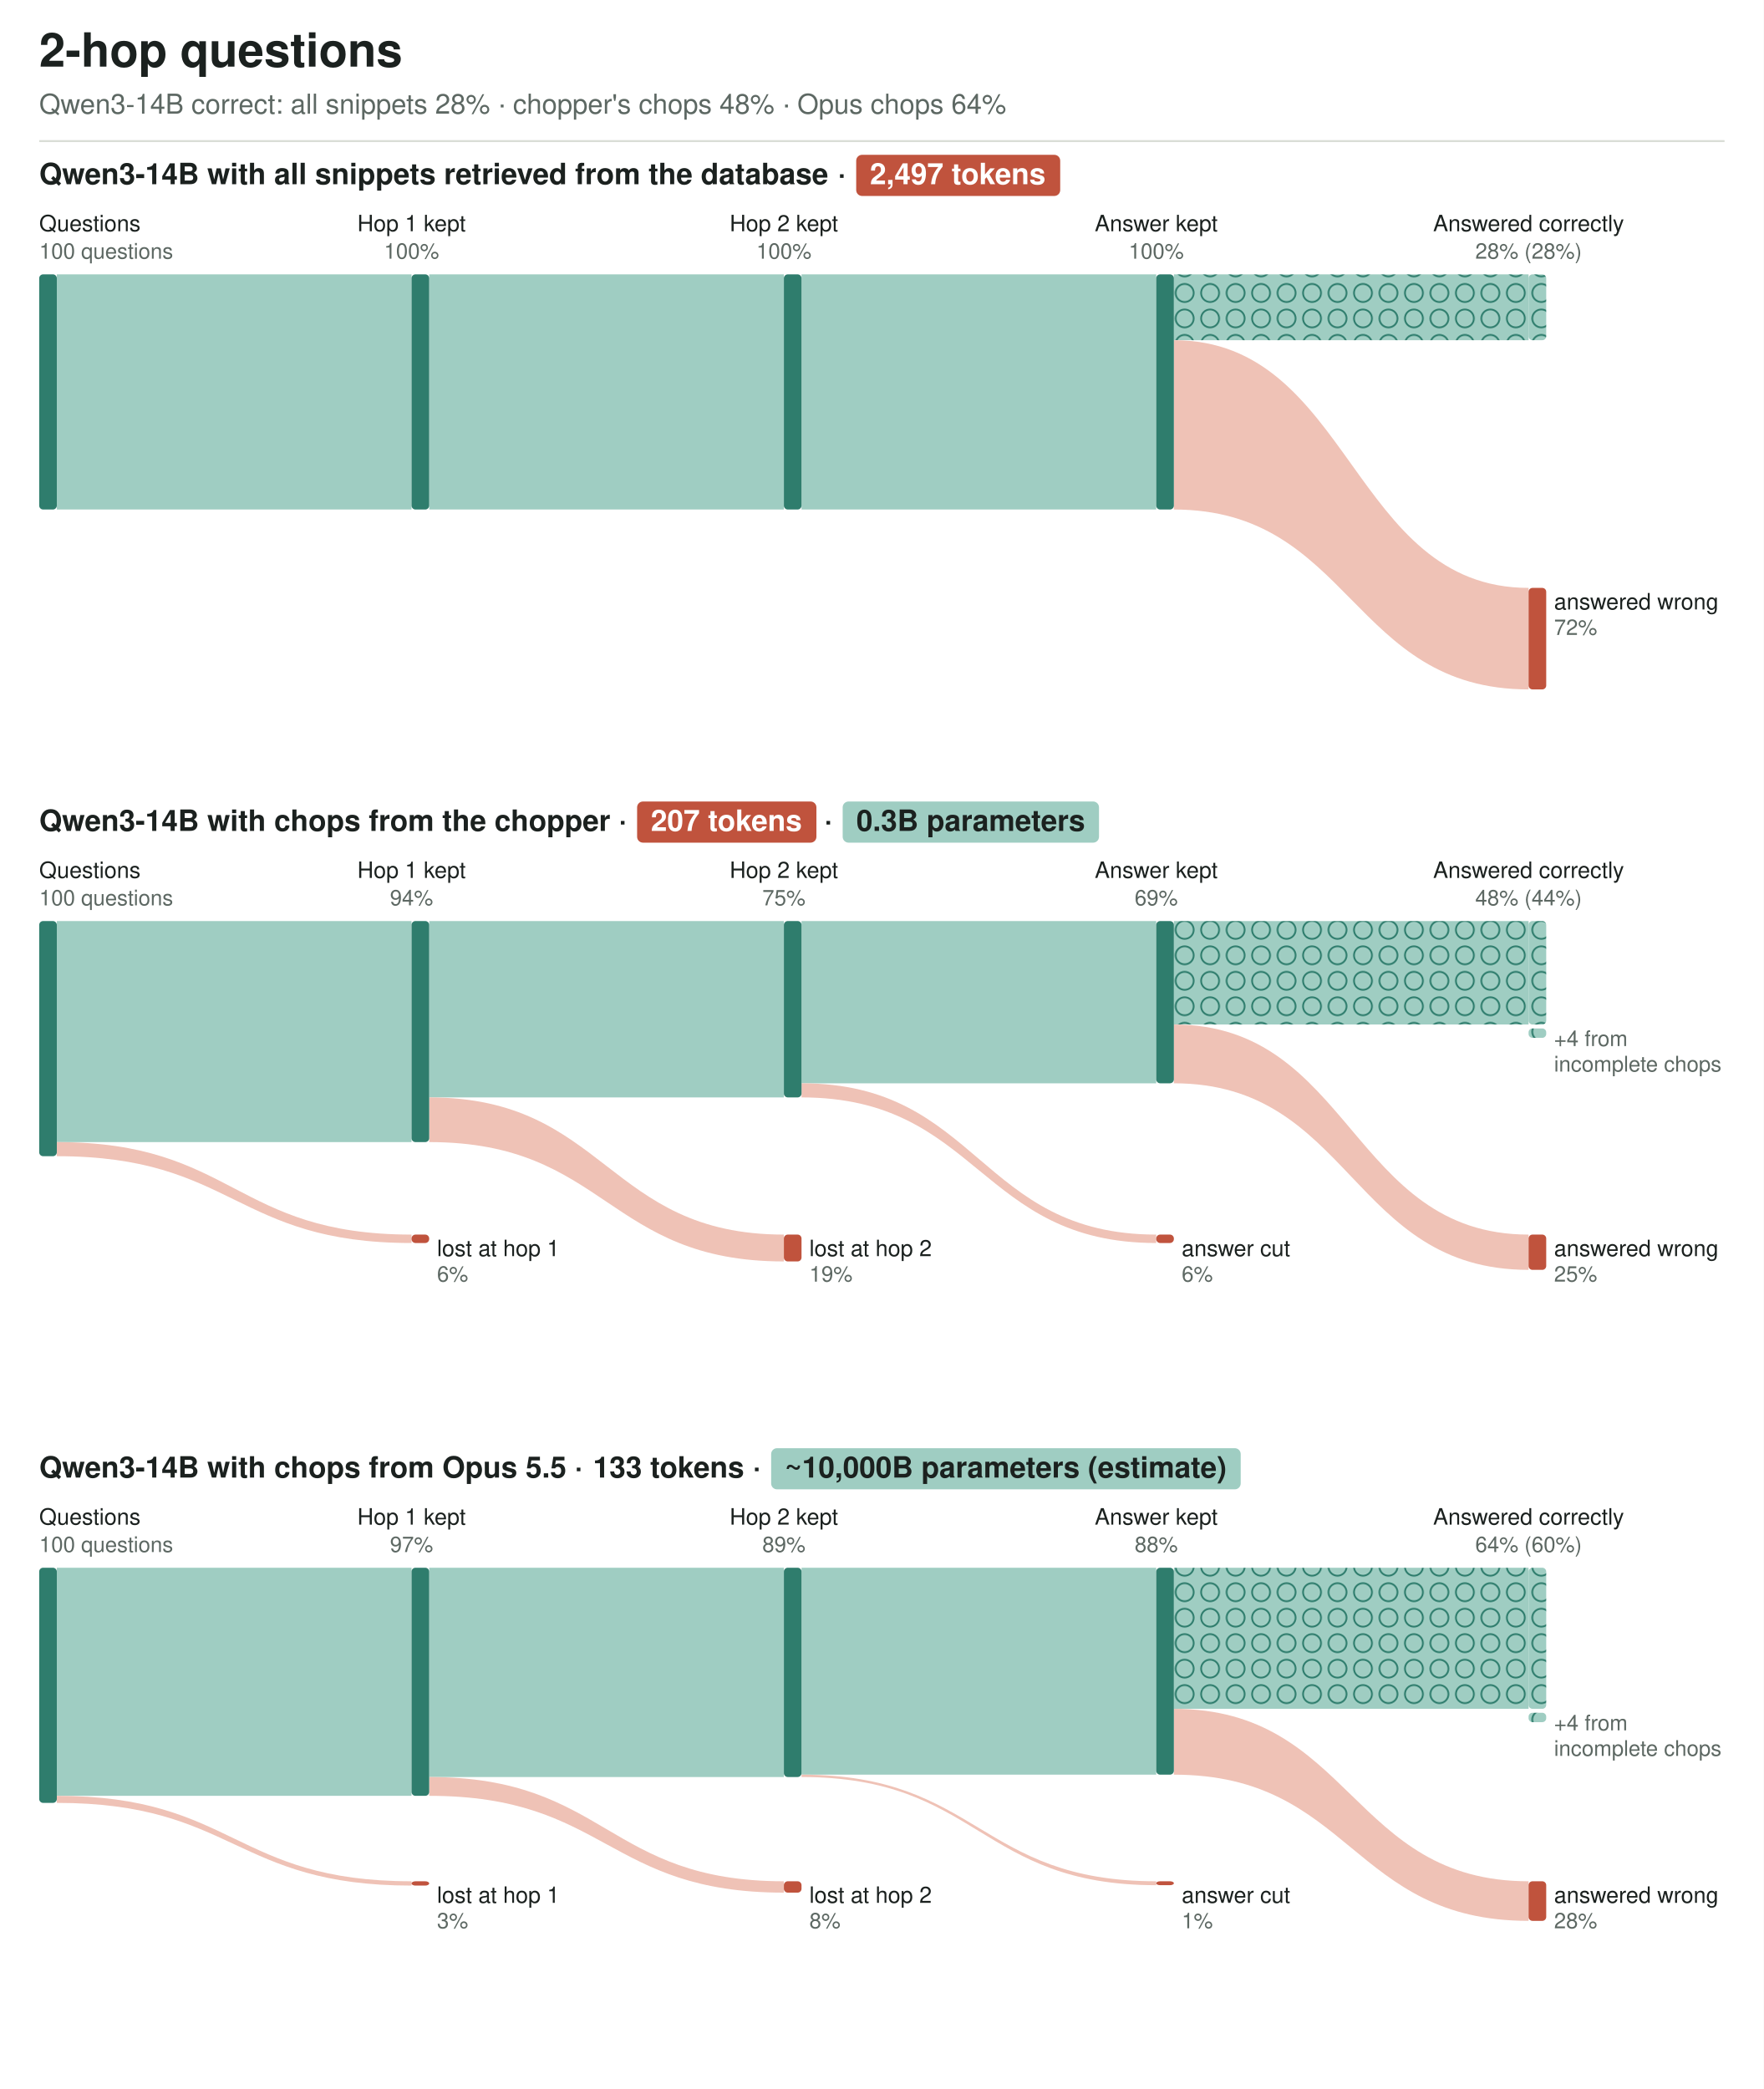
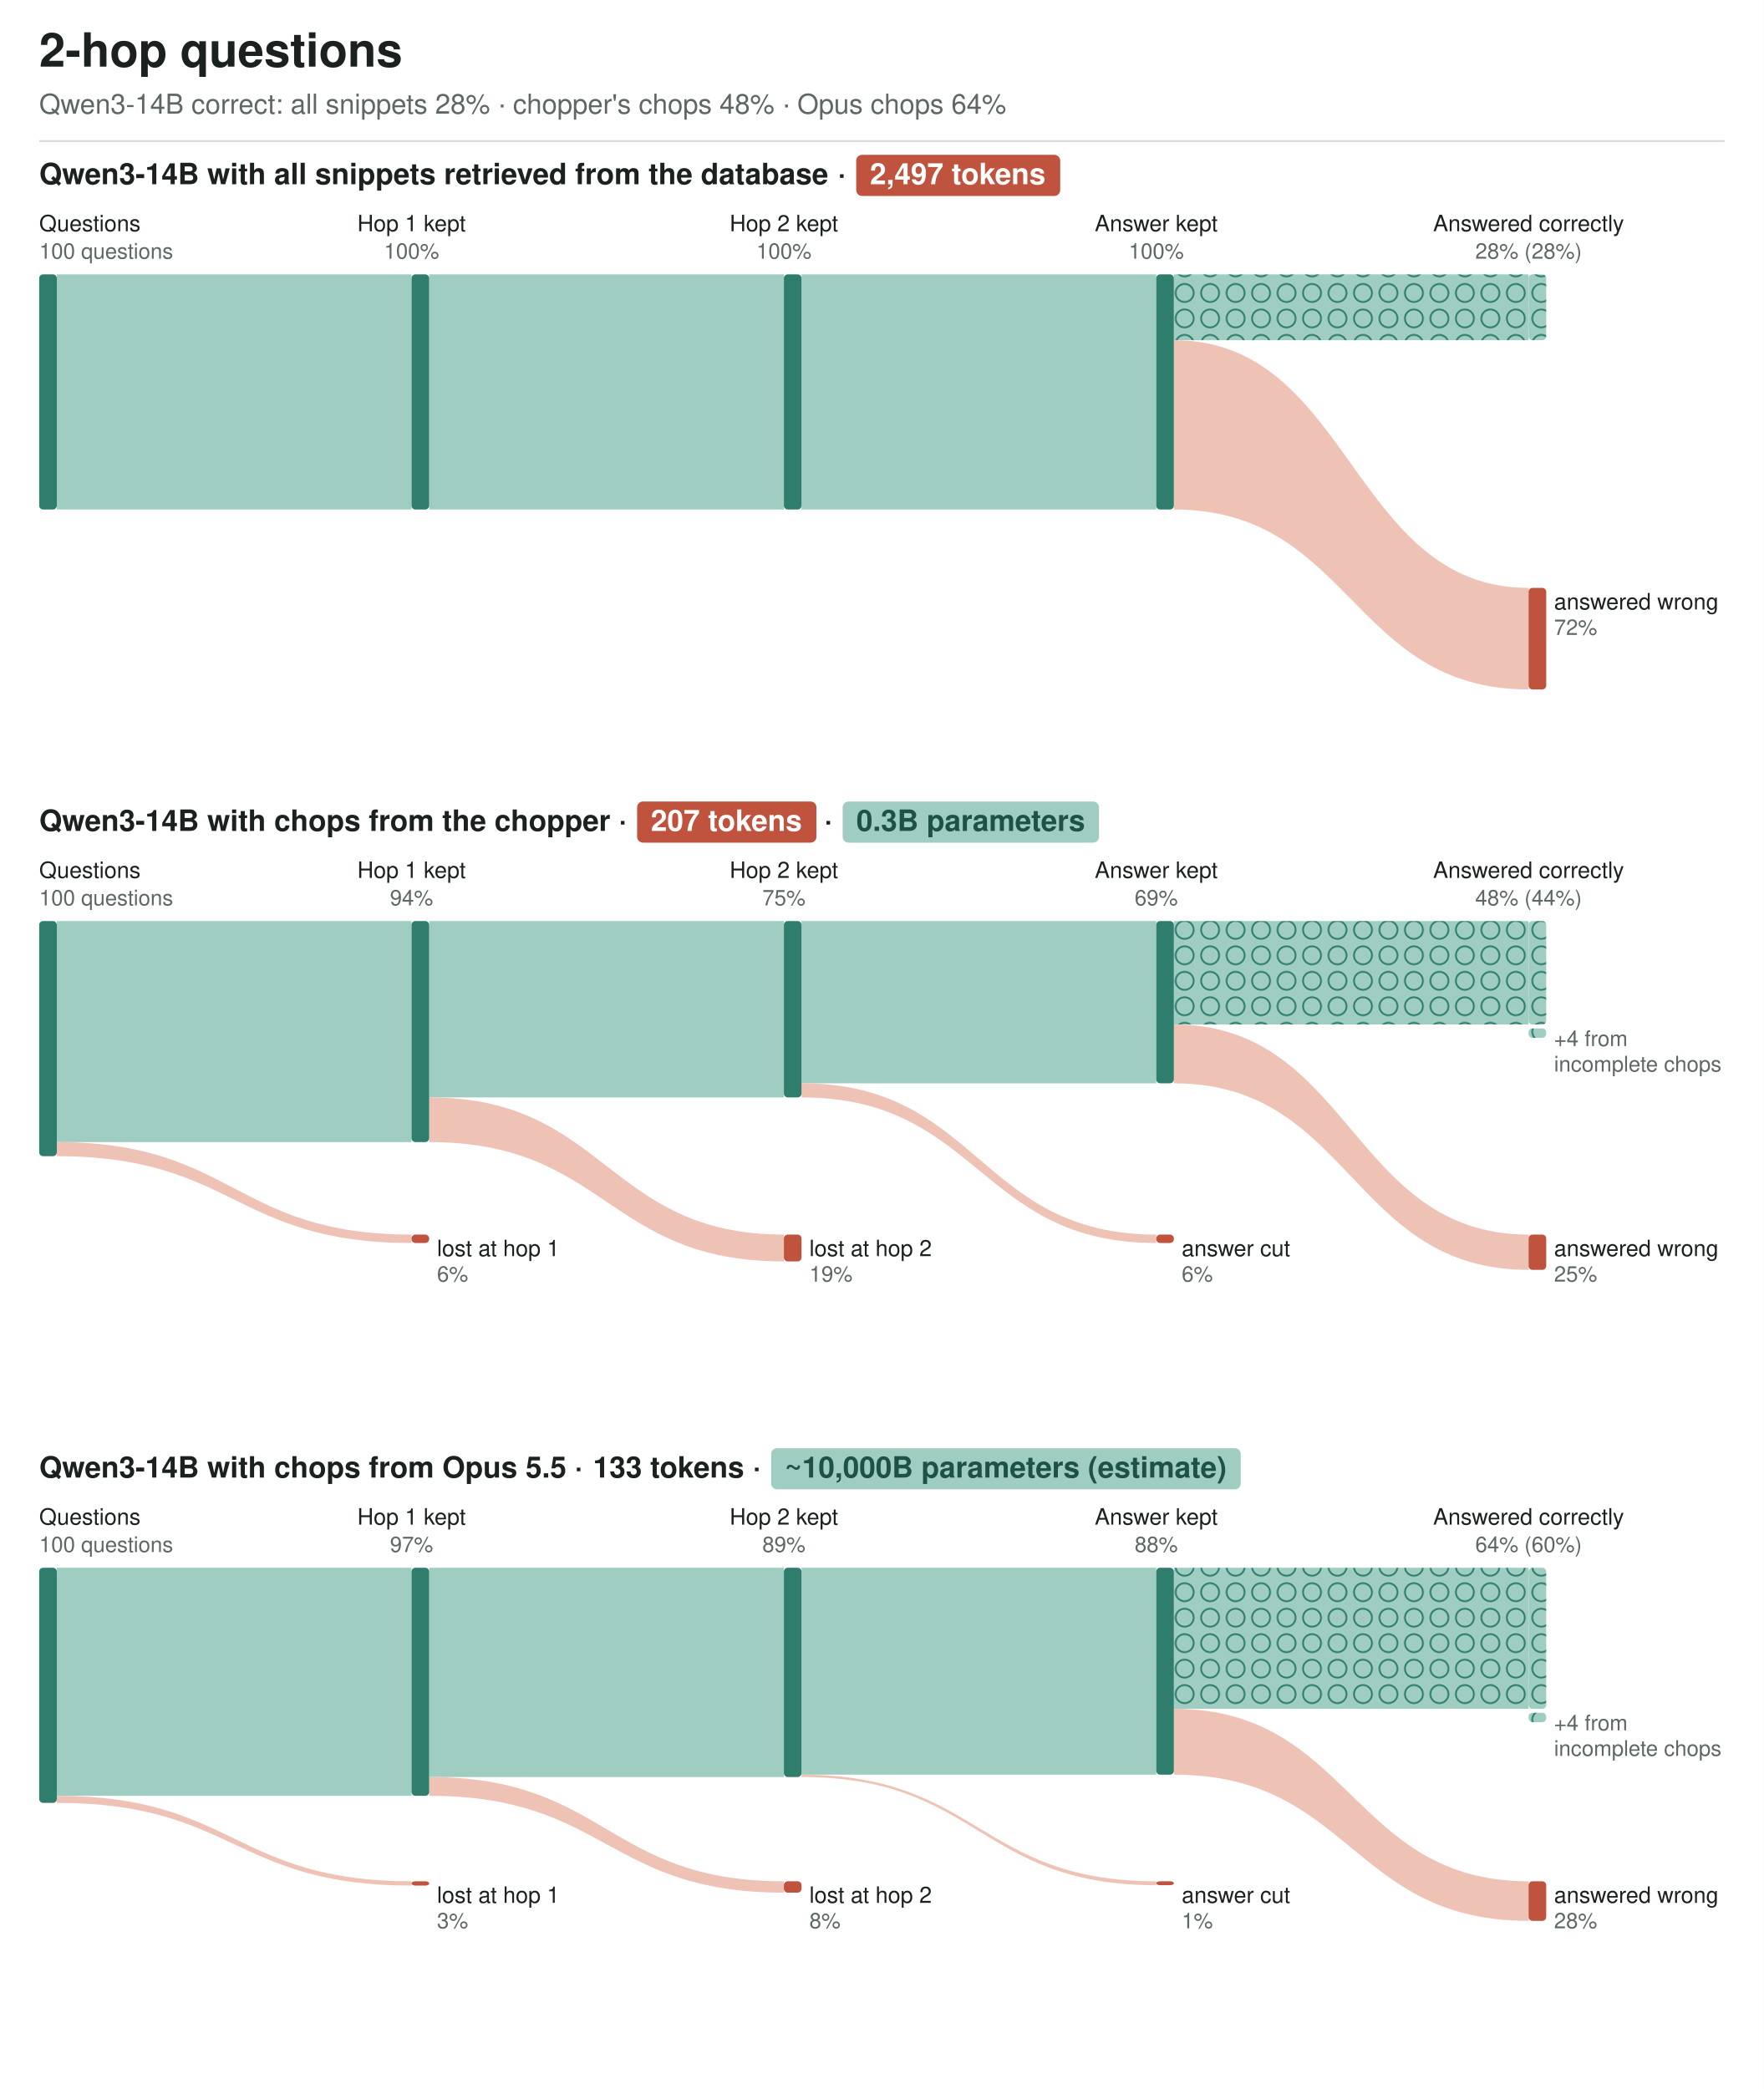
<svg xmlns="http://www.w3.org/2000/svg" viewBox="0 0 900 1066" width="900" font-family="Helvetica, Arial, sans-serif">
  <rect width="100%" height="100%" fill="#ffffff" />
  <defs>
    <pattern id="dots" width="13" height="13" patternUnits="userSpaceOnUse">
      <rect width="13" height="13" fill="#9fcdc2" />
      <circle cx="6.5" cy="6.5" r="4.6" fill="none" stroke="#2f7d6d" stroke-width="0.9" />
    </pattern>
  </defs>
  <text x="20" y="34" font-size="24" font-weight="700" fill="#1b211f">2-hop questions</text>
  <text x="20" y="58" font-size="14" fill="#5d6863">Qwen3-14B correct: all snippets 28% · chopper's chops 48% · Opus chops 64%</text>
  <line x1="20" y1="72" x2="880" y2="72" stroke="#d9ddd6" />
  <text x="20.0" y="94" font-size="15" font-weight="700" fill="#1b211f" xml:space="preserve">Qwen3-14B with all snippets retrieved from the database</text>
  <text x="423.5" y="94" font-size="15" font-weight="700" fill="#1b211f" xml:space="preserve"> · </text>
  <rect x="436.9" y="79" width="104.1" height="21" rx="3" fill="#c0533d" />
  <text x="443.9" y="94" font-size="15" font-weight="700" fill="#ffffff">2,497 tokens</text>
  <path d="M29.0,140.0 C119.5,140.0 119.5,140.0 210.0,140.0 L210.0,260.0 C119.5,260.0 119.5,260.0 29.0,260.0 Z" fill="#9fcdc2" />
  <path d="M219.0,140.0 C309.5,140.0 309.5,140.0 400.0,140.0 L400.0,260.0 C309.5,260.0 309.5,260.0 219.0,260.0 Z" fill="#9fcdc2" />
  <path d="M409.0,140.0 C499.5,140.0 499.5,140.0 590.0,140.0 L590.0,260.0 C499.5,260.0 499.5,260.0 409.0,260.0 Z" fill="#9fcdc2" />
  <path d="M599.0,140.0 C689.5,140.0 689.5,140.0 780.0,140.0 L780.0,173.6 C689.5,173.6 689.5,173.6 599.0,173.6 Z" fill="url(#dots)" />
  <path d="M599.0,173.6 C689.5,173.6 689.5,300.0 780.0,300.0 L780.0,351.8 C689.5,351.8 689.5,260.0 599.0,260.0 Z" fill="#efc2b6" />
  <rect x="780.0" y="300" width="9" height="51.8" fill="#c0533d" rx="2" />
  <text x="793.0" y="311" font-size="11.5" fill="#1b211f">answered wrong</text>
  <text x="793.0" y="324" font-size="11" fill="#5d6863">72%</text>
  <rect x="20.0" y="140" width="9" height="120.0" fill="#2f7d6d" rx="2" />
  <text x="20.0" y="118" font-size="11.5" text-anchor="start" fill="#1b211f">Questions</text>
  <text x="20.0" y="132" font-size="11" text-anchor="start" fill="#5d6863">100 questions</text>
  <rect x="210.0" y="140" width="9" height="120.0" fill="#2f7d6d" rx="2" />
  <text x="210.0" y="118" font-size="11.5" text-anchor="middle" fill="#1b211f">Hop 1 kept</text>
  <text x="210.0" y="132" font-size="11" text-anchor="middle" fill="#5d6863">100%</text>
  <rect x="400.0" y="140" width="9" height="120.0" fill="#2f7d6d" rx="2" />
  <text x="400.0" y="118" font-size="11.5" text-anchor="middle" fill="#1b211f">Hop 2 kept</text>
  <text x="400.0" y="132" font-size="11" text-anchor="middle" fill="#5d6863">100%</text>
  <rect x="590.0" y="140" width="9" height="120.0" fill="#2f7d6d" rx="2" />
  <text x="590.0" y="118" font-size="11.5" text-anchor="middle" fill="#1b211f">Answer kept</text>
  <text x="590.0" y="132" font-size="11" text-anchor="middle" fill="#5d6863">100%</text>
  <rect x="780.0" y="140" width="9" height="33.6" fill="url(#dots)" rx="2" />
  <text x="780.0" y="118" font-size="11.5" text-anchor="middle" fill="#1b211f">Answered correctly</text>
  <text x="780.0" y="132" font-size="11" text-anchor="middle" fill="#5d6863">28% (28%)</text>
  <text x="20.0" y="424.0" font-size="15" font-weight="700" fill="#1b211f" xml:space="preserve">Qwen3-14B with chops from the chopper</text>
  <text x="311.7" y="424.0" font-size="15" font-weight="700" fill="#1b211f" xml:space="preserve"> · </text>
  <rect x="325.1" y="409.0" width="91.5" height="21" rx="3" fill="#c0533d" />
  <text x="332.1" y="424.0" font-size="15" font-weight="700" fill="#ffffff">207 tokens</text>
  <text x="416.6" y="424.0" font-size="15" font-weight="700" fill="#1b211f" xml:space="preserve"> · </text>
  <rect x="430.0" y="409.0" width="130.8" height="21" rx="3" fill="#9fcdc2" />
-   <text x="437.0" y="424.0" font-size="15" font-weight="700" fill="#1b211f">0.3B parameters</text>
+   <text x="437.0" y="424.0" font-size="15" font-weight="700" fill="#1f5247">0.3B parameters</text>
  <path d="M29.0,470.0 C119.5,470.0 119.5,470.0 210.0,470.0 L210.0,582.8 C119.5,582.8 119.5,582.8 29.0,582.8 Z" fill="#9fcdc2" />
  <path d="M29.0,582.8 C119.5,582.8 119.5,630.0 210.0,630.0 L210.0,634.3 C119.5,634.3 119.5,590.0 29.0,590.0 Z" fill="#efc2b6" />
  <rect x="210.0" y="630.0" width="9" height="4.3" fill="#c0533d" rx="2" />
  <text x="223.0" y="641.0" font-size="11.5" fill="#1b211f">lost at hop 1</text>
  <text x="223.0" y="654.0" font-size="11" fill="#5d6863">6%</text>
  <path d="M219.0,470.0 C309.5,470.0 309.5,470.0 400.0,470.0 L400.0,560.0 C309.5,560.0 309.5,560.0 219.0,560.0 Z" fill="#9fcdc2" />
  <path d="M219.0,560.0 C309.5,560.0 309.5,630.0 400.0,630.0 L400.0,643.7 C309.5,643.7 309.5,582.8 219.0,582.8 Z" fill="#efc2b6" />
  <rect x="400.0" y="630.0" width="9" height="13.7" fill="#c0533d" rx="2" />
  <text x="413.0" y="641.0" font-size="11.5" fill="#1b211f">lost at hop 2</text>
  <text x="413.0" y="654.0" font-size="11" fill="#5d6863">19%</text>
  <path d="M409.0,470.0 C499.5,470.0 499.5,470.0 590.0,470.0 L590.0,552.8 C499.5,552.8 499.5,552.8 409.0,552.8 Z" fill="#9fcdc2" />
  <path d="M409.0,552.8 C499.5,552.8 499.5,630.0 590.0,630.0 L590.0,634.3 C499.5,634.3 499.5,560.0 409.0,560.0 Z" fill="#efc2b6" />
  <rect x="590.0" y="630.0" width="9" height="4.3" fill="#c0533d" rx="2" />
  <text x="603.0" y="641.0" font-size="11.5" fill="#1b211f">answer cut</text>
  <text x="603.0" y="654.0" font-size="11" fill="#5d6863">6%</text>
  <path d="M599.0,470.0 C689.5,470.0 689.5,470.0 780.0,470.0 L780.0,522.8 C689.5,522.8 689.5,522.8 599.0,522.8 Z" fill="url(#dots)" />
  <path d="M599.0,522.8 C689.5,522.8 689.5,630.0 780.0,630.0 L780.0,648.0 C689.5,648.0 689.5,552.8 599.0,552.8 Z" fill="#efc2b6" />
  <rect x="780.0" y="630.0" width="9" height="18.0" fill="#c0533d" rx="2" />
  <text x="793.0" y="641.0" font-size="11.5" fill="#1b211f">answered wrong</text>
  <text x="793.0" y="654.0" font-size="11" fill="#5d6863">25%</text>
  <rect x="20.0" y="470.0" width="9" height="120.0" fill="#2f7d6d" rx="2" />
  <text x="20.0" y="448.0" font-size="11.5" text-anchor="start" fill="#1b211f">Questions</text>
  <text x="20.0" y="462.0" font-size="11" text-anchor="start" fill="#5d6863">100 questions</text>
  <rect x="210.0" y="470.0" width="9" height="112.8" fill="#2f7d6d" rx="2" />
  <text x="210.0" y="448.0" font-size="11.5" text-anchor="middle" fill="#1b211f">Hop 1 kept</text>
  <text x="210.0" y="462.0" font-size="11" text-anchor="middle" fill="#5d6863">94%</text>
  <rect x="400.0" y="470.0" width="9" height="90.0" fill="#2f7d6d" rx="2" />
  <text x="400.0" y="448.0" font-size="11.5" text-anchor="middle" fill="#1b211f">Hop 2 kept</text>
  <text x="400.0" y="462.0" font-size="11" text-anchor="middle" fill="#5d6863">75%</text>
  <rect x="590.0" y="470.0" width="9" height="82.8" fill="#2f7d6d" rx="2" />
  <text x="590.0" y="448.0" font-size="11.5" text-anchor="middle" fill="#1b211f">Answer kept</text>
  <text x="590.0" y="462.0" font-size="11" text-anchor="middle" fill="#5d6863">69%</text>
  <rect x="780.0" y="470.0" width="9" height="52.8" fill="url(#dots)" rx="2" />
  <text x="780.0" y="448.0" font-size="11.5" text-anchor="middle" fill="#1b211f">Answered correctly</text>
  <text x="780.0" y="462.0" font-size="11" text-anchor="middle" fill="#5d6863">48% (44%)</text>
  <rect x="780.0" y="524.8" width="9" height="4.8" fill="url(#dots)" rx="2" />
  <text x="793.0" y="533.8" font-size="11" fill="#5d6863">+4 from</text>
  <text x="793.0" y="546.8" font-size="11" fill="#5d6863">incomplete chops</text>
  <text x="20.0" y="754.0" font-size="15" font-weight="700" fill="#1b211f" xml:space="preserve">Qwen3-14B with chops from Opus 5.5</text>
  <text x="289.2" y="754.0" font-size="15" font-weight="700" fill="#1b211f" xml:space="preserve"> · </text>
  <text x="302.6" y="754.0" font-size="15" font-weight="700" fill="#1b211f" xml:space="preserve">133 tokens</text>
  <text x="380.1" y="754.0" font-size="15" font-weight="700" fill="#1b211f" xml:space="preserve"> · </text>
  <rect x="393.5" y="739.0" width="239.6" height="21" rx="3" fill="#9fcdc2" />
-   <text x="400.5" y="754.0" font-size="15" font-weight="700" fill="#1b211f">~10,000B parameters (estimate)</text>
+   <text x="400.5" y="754.0" font-size="15" font-weight="700" fill="#1f5247">~10,000B parameters (estimate)</text>
  <path d="M29.0,800.0 C119.5,800.0 119.5,800.0 210.0,800.0 L210.0,916.4 C119.5,916.4 119.5,916.4 29.0,916.4 Z" fill="#9fcdc2" />
  <path d="M29.0,916.4 C119.5,916.4 119.5,960.0 210.0,960.0 L210.0,962.2 C119.5,962.2 119.5,920.0 29.0,920.0 Z" fill="#efc2b6" />
  <rect x="210.0" y="960.0" width="9" height="2.2" fill="#c0533d" rx="2" />
  <text x="223.0" y="971.0" font-size="11.5" fill="#1b211f">lost at hop 1</text>
  <text x="223.0" y="984.0" font-size="11" fill="#5d6863">3%</text>
  <path d="M219.0,800.0 C309.5,800.0 309.5,800.0 400.0,800.0 L400.0,906.8 C309.5,906.8 309.5,906.8 219.0,906.8 Z" fill="#9fcdc2" />
  <path d="M219.0,906.8 C309.5,906.8 309.5,960.0 400.0,960.0 L400.0,965.8 C309.5,965.8 309.5,916.4 219.0,916.4 Z" fill="#efc2b6" />
  <rect x="400.0" y="960.0" width="9" height="5.8" fill="#c0533d" rx="2" />
  <text x="413.0" y="971.0" font-size="11.5" fill="#1b211f">lost at hop 2</text>
  <text x="413.0" y="984.0" font-size="11" fill="#5d6863">8%</text>
  <path d="M409.0,800.0 C499.5,800.0 499.5,800.0 590.0,800.0 L590.0,905.6 C499.5,905.6 499.5,905.6 409.0,905.6 Z" fill="#9fcdc2" />
  <path d="M409.0,905.6 C499.5,905.6 499.5,960.0 590.0,960.0 L590.0,962.0 C499.5,962.0 499.5,906.8 409.0,906.8 Z" fill="#efc2b6" />
  <rect x="590.0" y="960.0" width="9" height="2.0" fill="#c0533d" rx="2" />
  <text x="603.0" y="971.0" font-size="11.5" fill="#1b211f">answer cut</text>
  <text x="603.0" y="984.0" font-size="11" fill="#5d6863">1%</text>
  <path d="M599.0,800.0 C689.5,800.0 689.5,800.0 780.0,800.0 L780.0,872.0 C689.5,872.0 689.5,872.0 599.0,872.0 Z" fill="url(#dots)" />
  <path d="M599.0,872.0 C689.5,872.0 689.5,960.0 780.0,960.0 L780.0,980.2 C689.5,980.2 689.5,905.6 599.0,905.6 Z" fill="#efc2b6" />
  <rect x="780.0" y="960.0" width="9" height="20.2" fill="#c0533d" rx="2" />
  <text x="793.0" y="971.0" font-size="11.5" fill="#1b211f">answered wrong</text>
  <text x="793.0" y="984.0" font-size="11" fill="#5d6863">28%</text>
  <rect x="20.0" y="800.0" width="9" height="120.0" fill="#2f7d6d" rx="2" />
  <text x="20.0" y="778.0" font-size="11.5" text-anchor="start" fill="#1b211f">Questions</text>
  <text x="20.0" y="792.0" font-size="11" text-anchor="start" fill="#5d6863">100 questions</text>
  <rect x="210.0" y="800.0" width="9" height="116.4" fill="#2f7d6d" rx="2" />
  <text x="210.0" y="778.0" font-size="11.5" text-anchor="middle" fill="#1b211f">Hop 1 kept</text>
  <text x="210.0" y="792.0" font-size="11" text-anchor="middle" fill="#5d6863">97%</text>
  <rect x="400.0" y="800.0" width="9" height="106.8" fill="#2f7d6d" rx="2" />
  <text x="400.0" y="778.0" font-size="11.5" text-anchor="middle" fill="#1b211f">Hop 2 kept</text>
  <text x="400.0" y="792.0" font-size="11" text-anchor="middle" fill="#5d6863">89%</text>
  <rect x="590.0" y="800.0" width="9" height="105.6" fill="#2f7d6d" rx="2" />
  <text x="590.0" y="778.0" font-size="11.5" text-anchor="middle" fill="#1b211f">Answer kept</text>
  <text x="590.0" y="792.0" font-size="11" text-anchor="middle" fill="#5d6863">88%</text>
  <rect x="780.0" y="800.0" width="9" height="72.0" fill="url(#dots)" rx="2" />
  <text x="780.0" y="778.0" font-size="11.5" text-anchor="middle" fill="#1b211f">Answered correctly</text>
  <text x="780.0" y="792.0" font-size="11" text-anchor="middle" fill="#5d6863">64% (60%)</text>
  <rect x="780.0" y="874.0" width="9" height="4.8" fill="url(#dots)" rx="2" />
  <text x="793.0" y="883.0" font-size="11" fill="#5d6863">+4 from</text>
  <text x="793.0" y="896.0" font-size="11" fill="#5d6863">incomplete chops</text>
</svg>
